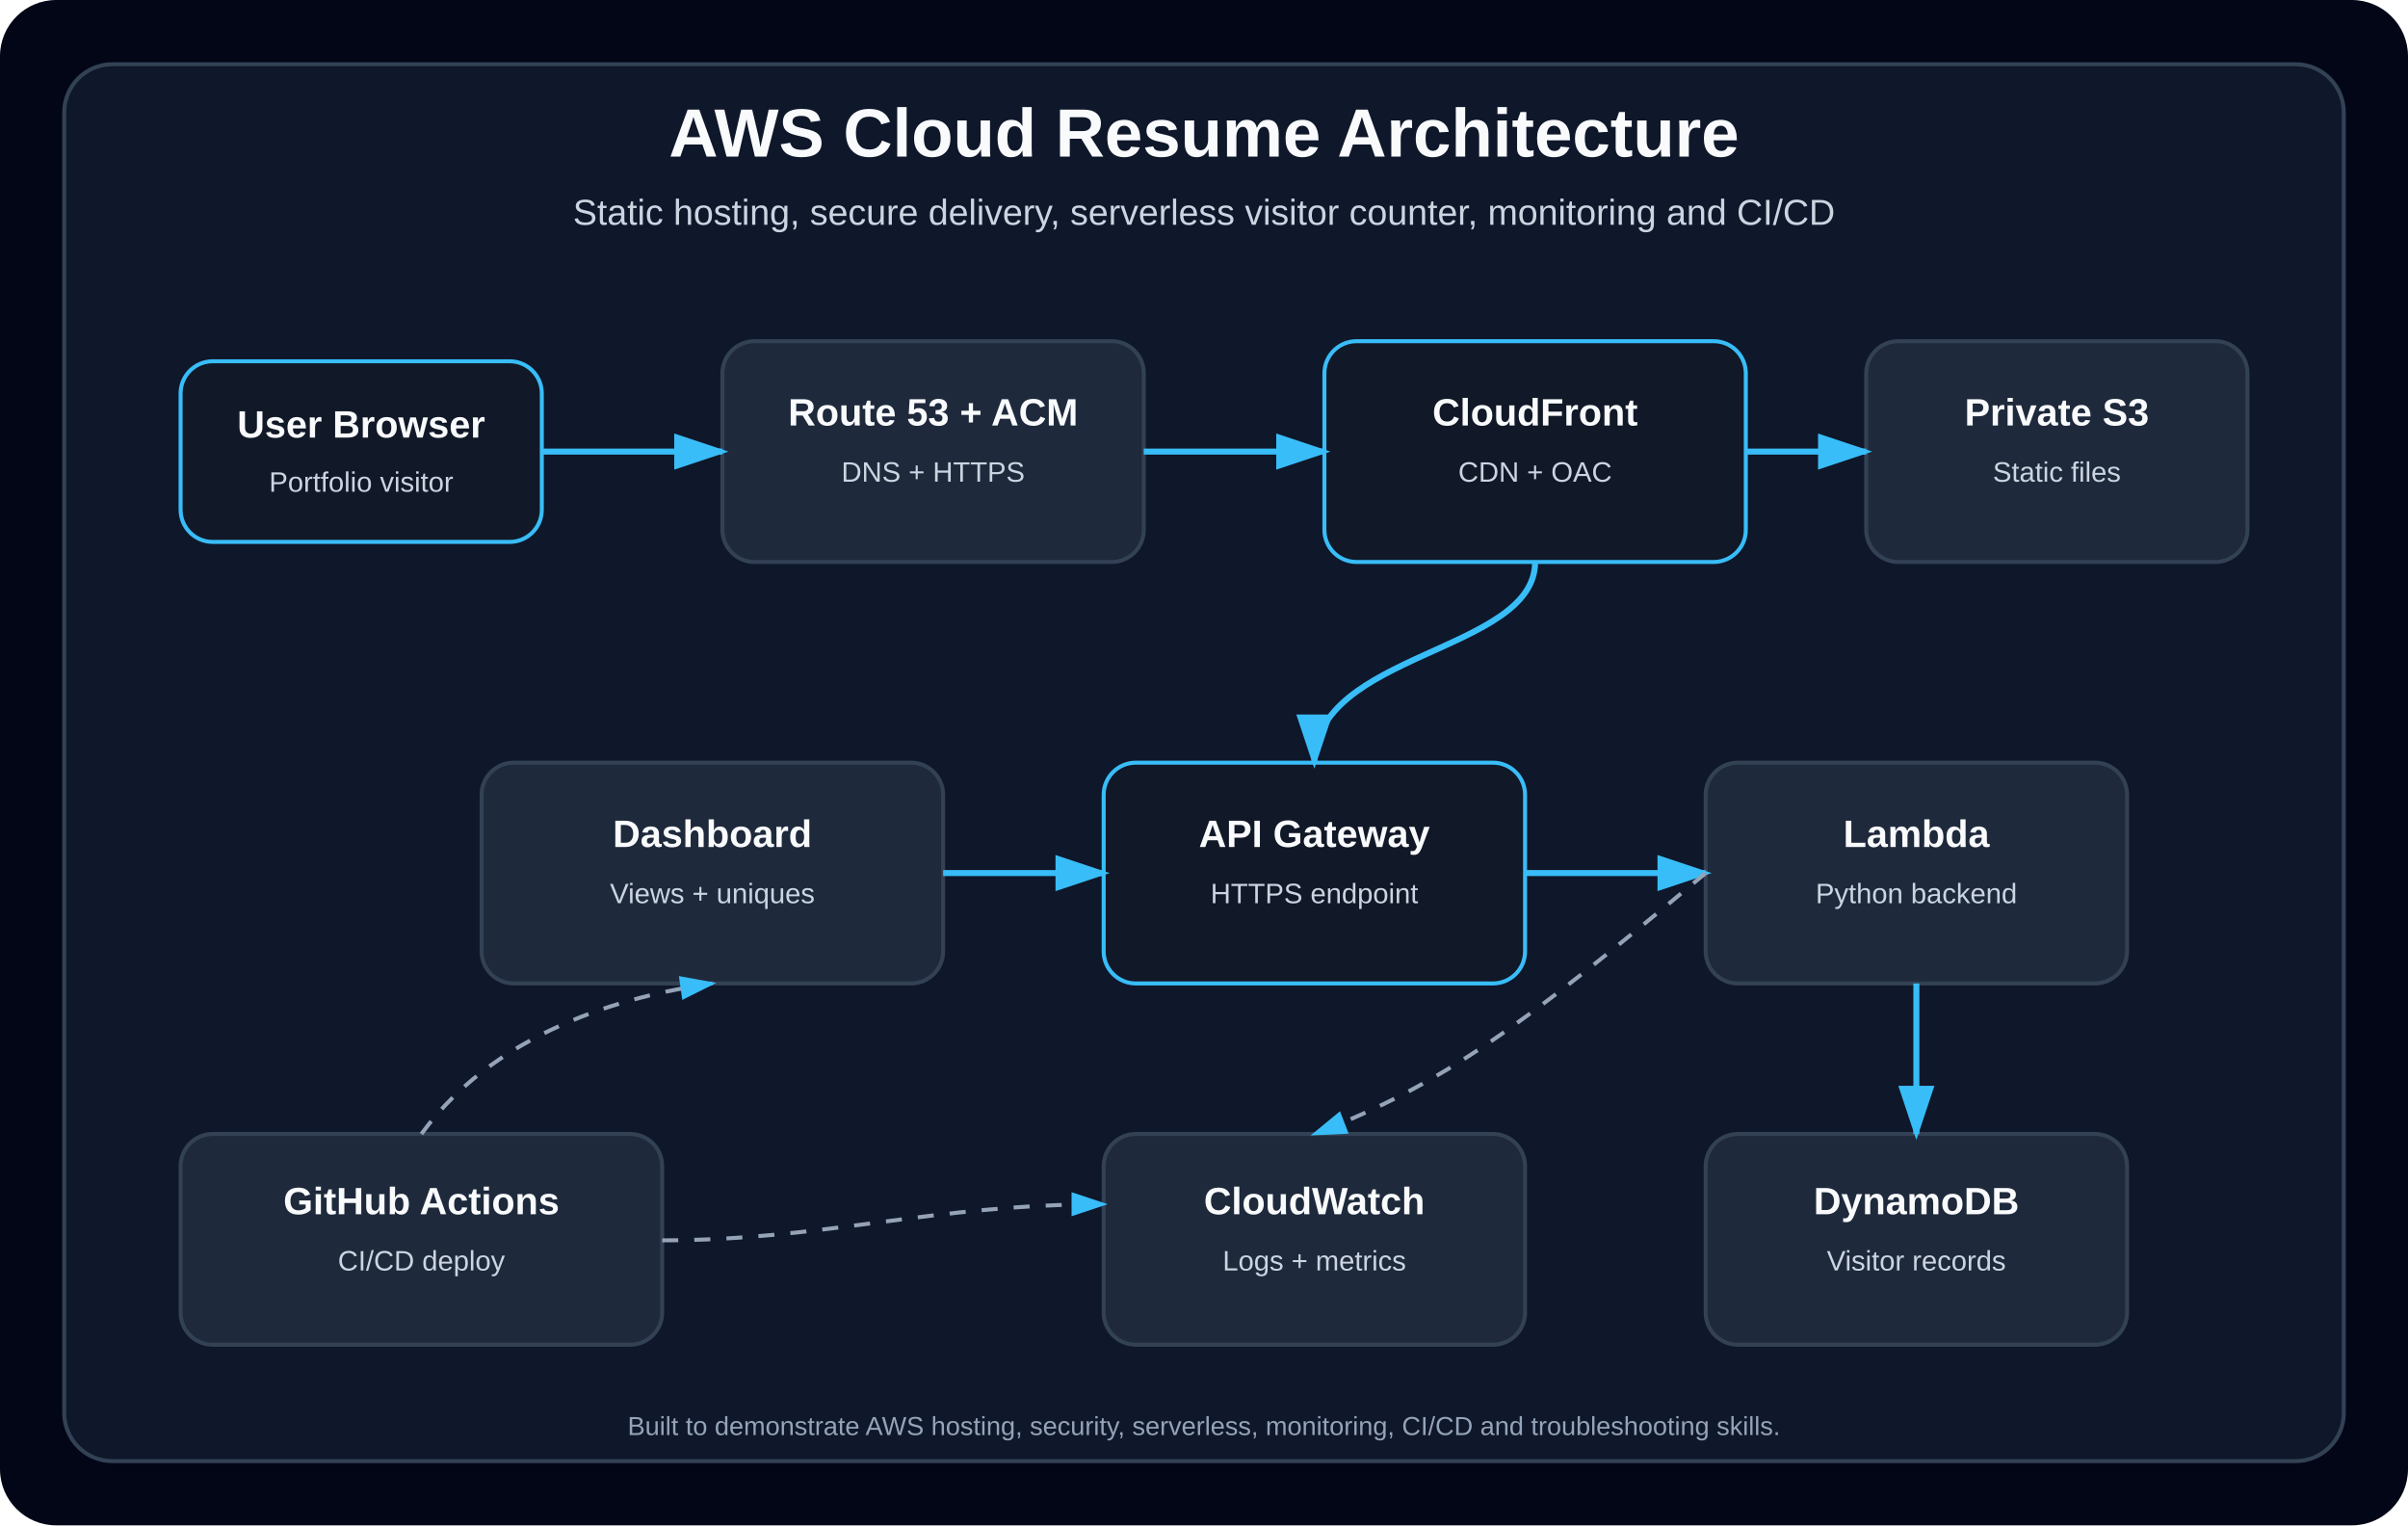
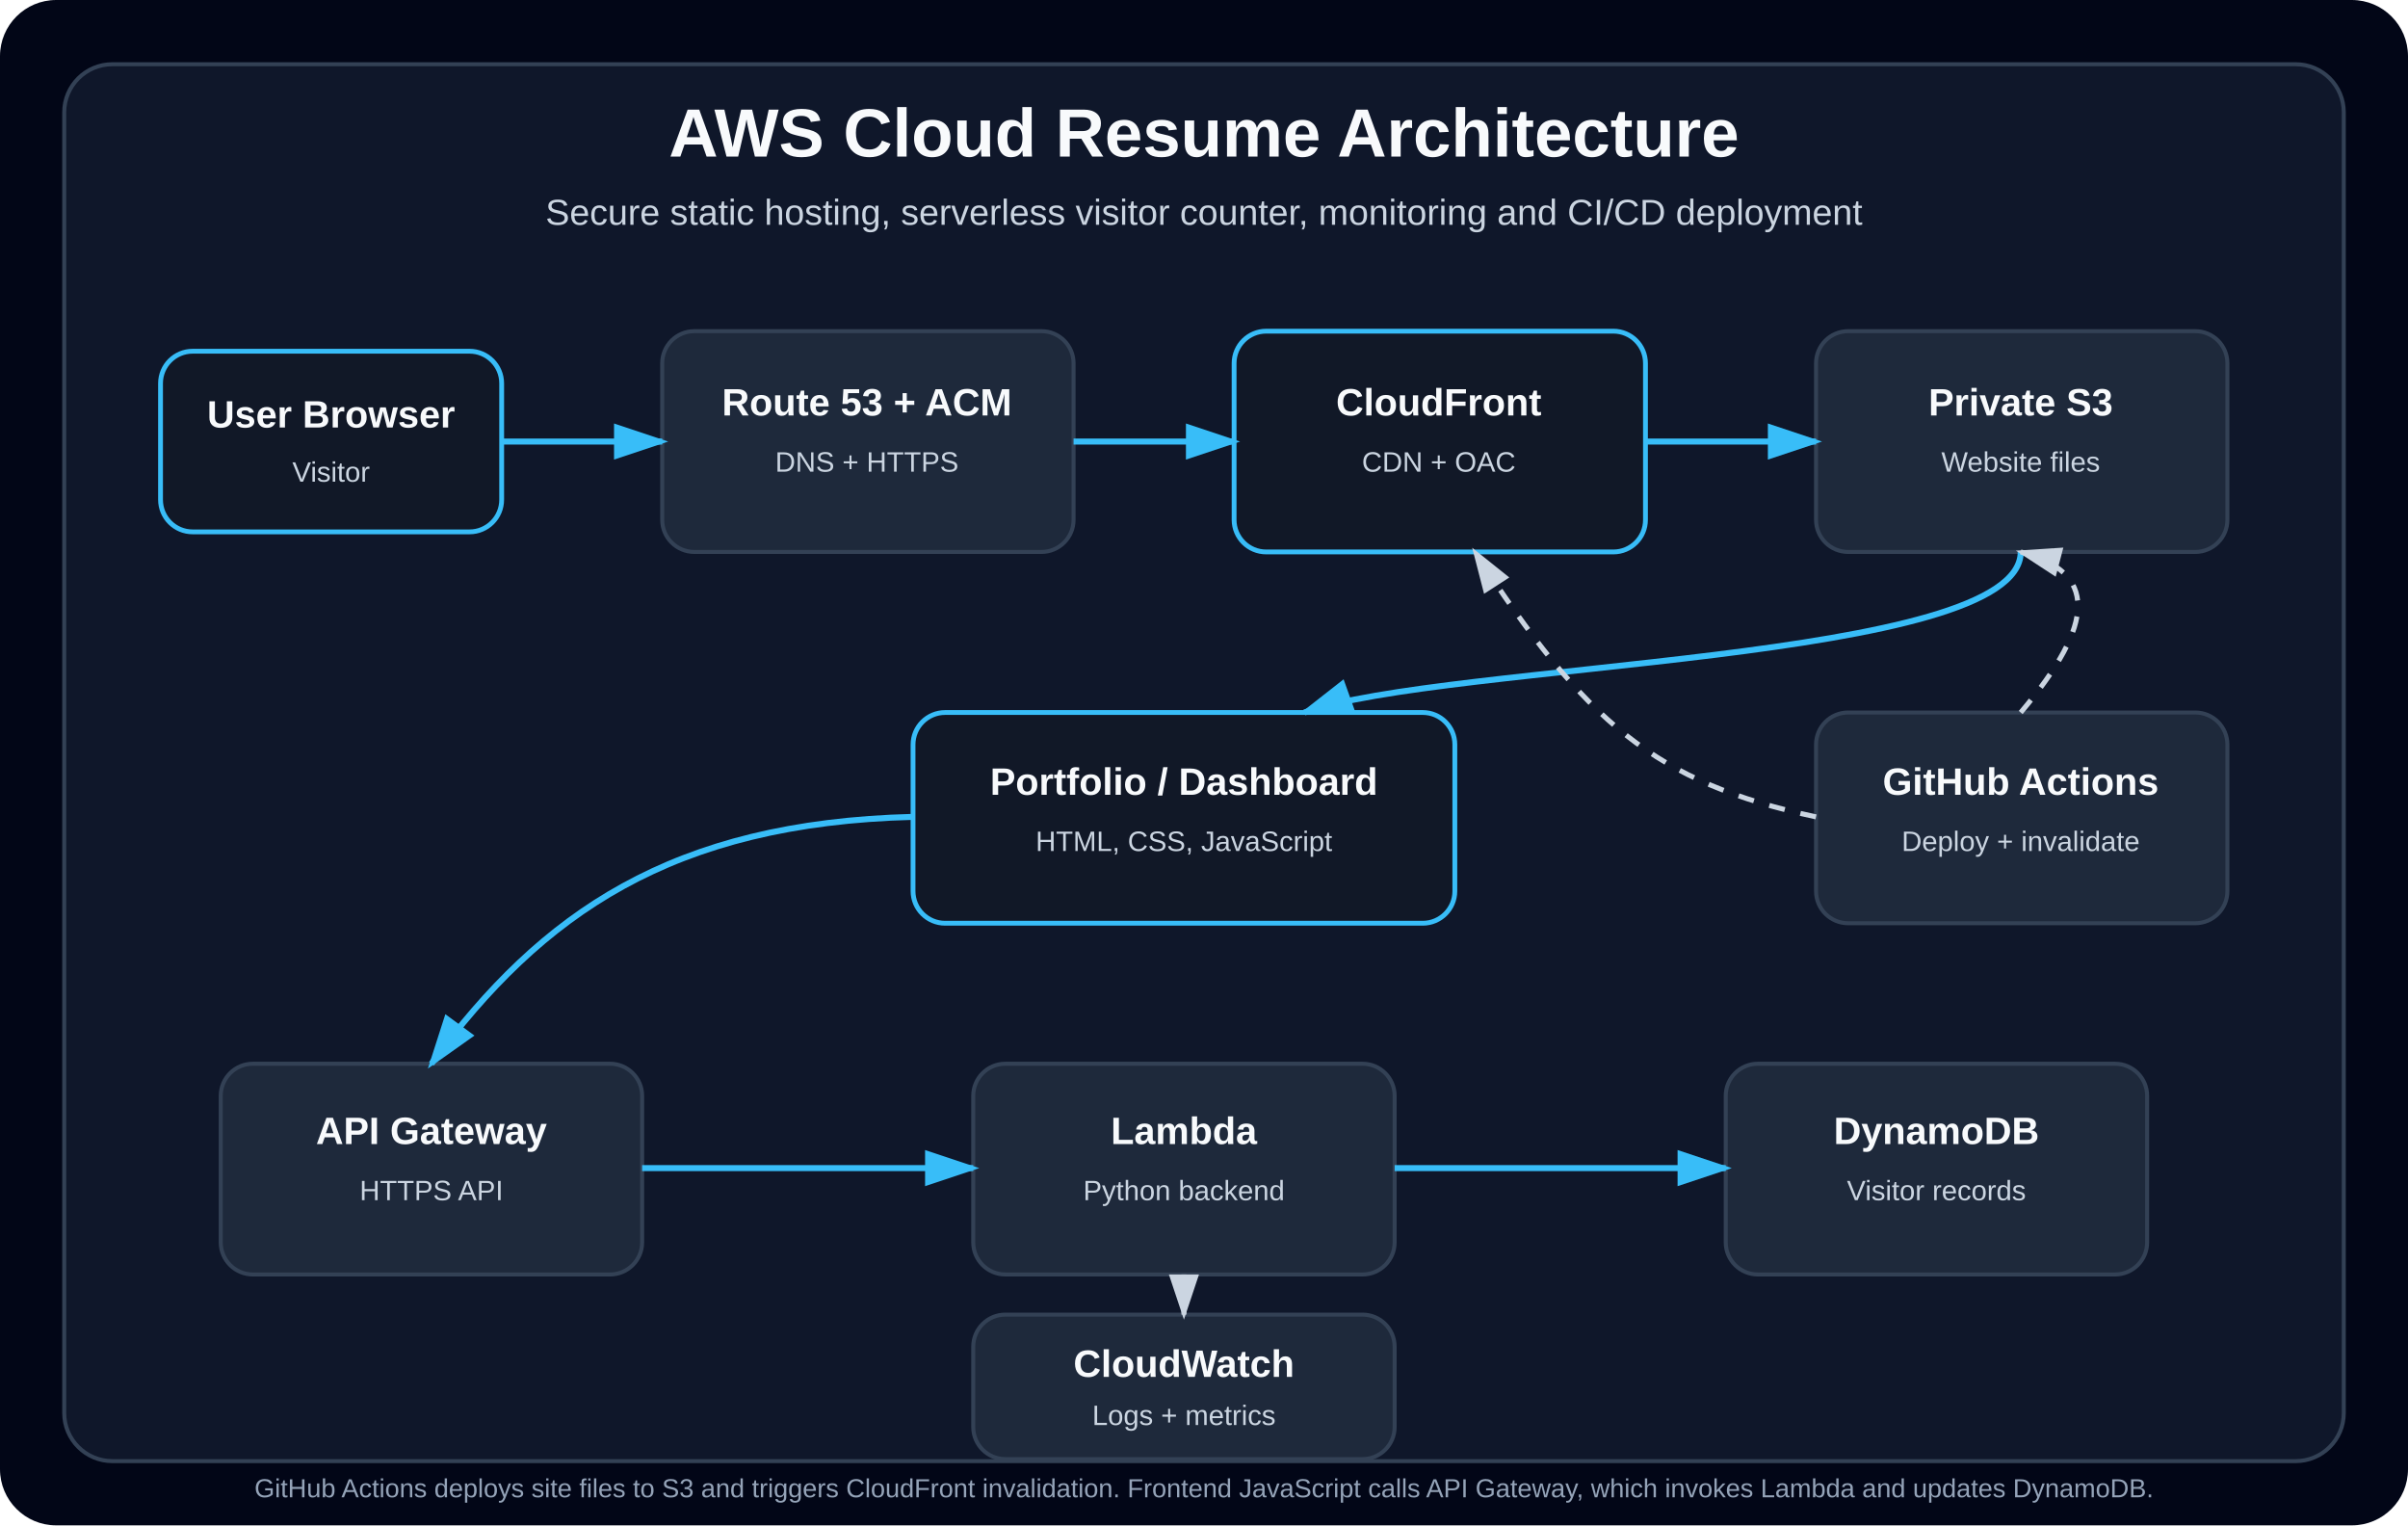
<svg xmlns="http://www.w3.org/2000/svg" width="1200" height="760" viewBox="0 0 1200 760" fill="none">
  <rect width="1200" height="760" rx="28" fill="#020617" />
  <rect x="32" y="32" width="1136" height="696" rx="24" fill="#0F172A" stroke="#334155" stroke-width="2" />
  <text x="600" y="78" fill="#F8FAFC" font-family="Arial, Helvetica, sans-serif" font-size="34" font-weight="700" text-anchor="middle">AWS Cloud Resume Architecture</text>
-   <text x="600" y="112" fill="#CBD5E1" font-family="Arial, Helvetica, sans-serif" font-size="18" text-anchor="middle">Static hosting, secure delivery, serverless visitor counter, monitoring and CI/CD</text>
+   <text x="600" y="112" fill="#CBD5E1" font-family="Arial, Helvetica, sans-serif" font-size="18" text-anchor="middle">Secure static hosting, serverless visitor counter, monitoring and CI/CD deployment</text>
  <defs>
    <marker id="arrow" markerWidth="10" markerHeight="10" refX="8" refY="3" orient="auto" markerUnits="strokeWidth">
      <path d="M0,0 L0,6 L9,3 z" fill="#38BDF8" />
    </marker>
+     <marker id="arrowGrey" markerWidth="10" markerHeight="10" refX="8" refY="3" orient="auto" markerUnits="strokeWidth">
+       <path d="M0,0 L0,6 L9,3 z" fill="#CBD5E1" />
+     </marker>
  </defs>
  <style>
    .box { fill: #1E293B; stroke: #334155; stroke-width: 2; }
-     .box2 { fill: #111827; stroke: #38BDF8; stroke-width: 2; }
+     .main { fill: #111827; stroke: #38BDF8; stroke-width: 2.4; }
    .label { fill: #F8FAFC; font-family: Arial, Helvetica, sans-serif; font-size: 19px; font-weight: 700; text-anchor: middle; }
    .sub { fill: #CBD5E1; font-family: Arial, Helvetica, sans-serif; font-size: 14px; text-anchor: middle; }
    .line { stroke: #38BDF8; stroke-width: 3; marker-end: url(#arrow); }
-     .dash { stroke: #94A3B8; stroke-width: 2; stroke-dasharray: 8 8; marker-end: url(#arrow); }
+     .dash { stroke: #CBD5E1; stroke-width: 2.5; stroke-dasharray: 8 8; marker-end: url(#arrowGrey); }
    .small { fill: #94A3B8; font-family: Arial, Helvetica, sans-serif; font-size: 13px; text-anchor: middle; }
  </style>
-   <rect class="box2" x="90" y="180" width="180" height="90" rx="16" />
-   <text class="label" x="180" y="218">User Browser</text>
-   <text class="sub" x="180" y="245">Portfolio visitor</text>
-   <rect class="box" x="360" y="170" width="210" height="110" rx="16" />
-   <text class="label" x="465" y="212">Route 53 + ACM</text>
-   <text class="sub" x="465" y="240">DNS + HTTPS</text>
-   <rect class="box2" x="660" y="170" width="210" height="110" rx="16" />
-   <text class="label" x="765" y="212">CloudFront</text>
-   <text class="sub" x="765" y="240">CDN + OAC</text>
-   <rect class="box" x="930" y="170" width="190" height="110" rx="16" />
-   <text class="label" x="1025" y="212">Private S3</text>
-   <text class="sub" x="1025" y="240">Static files</text>
-   <rect class="box" x="240" y="380" width="230" height="110" rx="16" />
-   <text class="label" x="355" y="422">Dashboard</text>
-   <text class="sub" x="355" y="450">Views + uniques</text>
-   <rect class="box2" x="550" y="380" width="210" height="110" rx="16" />
-   <text class="label" x="655" y="422">API Gateway</text>
-   <text class="sub" x="655" y="450">HTTPS endpoint</text>
-   <rect class="box" x="850" y="380" width="210" height="110" rx="16" />
-   <text class="label" x="955" y="422">Lambda</text>
-   <text class="sub" x="955" y="450">Python backend</text>
-   <rect class="box" x="850" y="565" width="210" height="105" rx="16" />
-   <text class="label" x="955" y="605">DynamoDB</text>
-   <text class="sub" x="955" y="633">Visitor records</text>
-   <rect class="box" x="550" y="565" width="210" height="105" rx="16" />
-   <text class="label" x="655" y="605">CloudWatch</text>
-   <text class="sub" x="655" y="633">Logs + metrics</text>
-   <rect class="box" x="90" y="565" width="240" height="105" rx="16" />
-   <text class="label" x="210" y="605">GitHub Actions</text>
-   <text class="sub" x="210" y="633">CI/CD deploy</text>
-   <line class="line" x1="270" y1="225" x2="360" y2="225" />
-   <line class="line" x1="570" y1="225" x2="660" y2="225" />
-   <line class="line" x1="870" y1="225" x2="930" y2="225" />
-   <path class="line" d="M765 280 C765 325 655 325 655 380" />
-   <line class="line" x1="470" y1="435" x2="550" y2="435" />
-   <line class="line" x1="760" y1="435" x2="850" y2="435" />
-   <line class="line" x1="955" y1="490" x2="955" y2="565" />
-   <path class="dash" d="M850 435 C760 510 720 540 655 565" />
-   <path class="dash" d="M330 618 C410 618 465 600 550 600" />
-   <path class="dash" d="M210 565 C250 510 320 495 355 490" />
-   <text class="small" x="600" y="715">Built to demonstrate AWS hosting, security, serverless, monitoring, CI/CD and troubleshooting skills.</text>
+   <rect class="main" x="80" y="175" width="170" height="90" rx="16" />
+   <text class="label" x="165" y="213">User Browser</text>
+   <text class="sub" x="165" y="240">Visitor</text>
+   <rect class="box" x="330" y="165" width="205" height="110" rx="16" />
+   <text class="label" x="432" y="207">Route 53 + ACM</text>
+   <text class="sub" x="432" y="235">DNS + HTTPS</text>
+   <rect class="main" x="615" y="165" width="205" height="110" rx="16" />
+   <text class="label" x="717" y="207">CloudFront</text>
+   <text class="sub" x="717" y="235">CDN + OAC</text>
+   <rect class="box" x="905" y="165" width="205" height="110" rx="16" />
+   <text class="label" x="1007" y="207">Private S3</text>
+   <text class="sub" x="1007" y="235">Website files</text>
+   <rect class="main" x="455" y="355" width="270" height="105" rx="16" />
+   <text class="label" x="590" y="396">Portfolio / Dashboard</text>
+   <text class="sub" x="590" y="424">HTML, CSS, JavaScript</text>
+   <rect class="box" x="110" y="530" width="210" height="105" rx="16" />
+   <text class="label" x="215" y="570">API Gateway</text>
+   <text class="sub" x="215" y="598">HTTPS API</text>
+   <rect class="box" x="485" y="530" width="210" height="105" rx="16" />
+   <text class="label" x="590" y="570">Lambda</text>
+   <text class="sub" x="590" y="598">Python backend</text>
+   <rect class="box" x="860" y="530" width="210" height="105" rx="16" />
+   <text class="label" x="965" y="570">DynamoDB</text>
+   <text class="sub" x="965" y="598">Visitor records</text>
+   <rect class="box" x="485" y="655" width="210" height="72" rx="16" />
+   <text class="label" x="590" y="686">CloudWatch</text>
+   <text class="sub" x="590" y="710">Logs + metrics</text>
+   <rect class="box" x="905" y="355" width="205" height="105" rx="16" />
+   <text class="label" x="1007" y="396">GitHub Actions</text>
+   <text class="sub" x="1007" y="424">Deploy + invalidate</text>
+   <line class="line" x1="250" y1="220" x2="330" y2="220" />
+   <line class="line" x1="535" y1="220" x2="615" y2="220" />
+   <line class="line" x1="820" y1="220" x2="905" y2="220" />
+   <path class="line" d="M1007 275 C1007 330 720 330 650 355" />
+   <path class="line" d="M455 407 C335 410 270 455 215 530" />
+   <line class="line" x1="320" y1="582" x2="485" y2="582" />
+   <line class="line" x1="695" y1="582" x2="860" y2="582" />
+   <line class="dash" x1="590" y1="635" x2="590" y2="655" />
+   <path class="dash" d="M1007 355 C1045 310 1045 285 1007 275" />
+   <path class="dash" d="M905 407 C825 390 790 360 735 275" />
+   <text class="small" x="600" y="746">GitHub Actions deploys site files to S3 and triggers CloudFront invalidation. Frontend JavaScript calls API Gateway, which invokes Lambda and updates DynamoDB.</text>
</svg>
